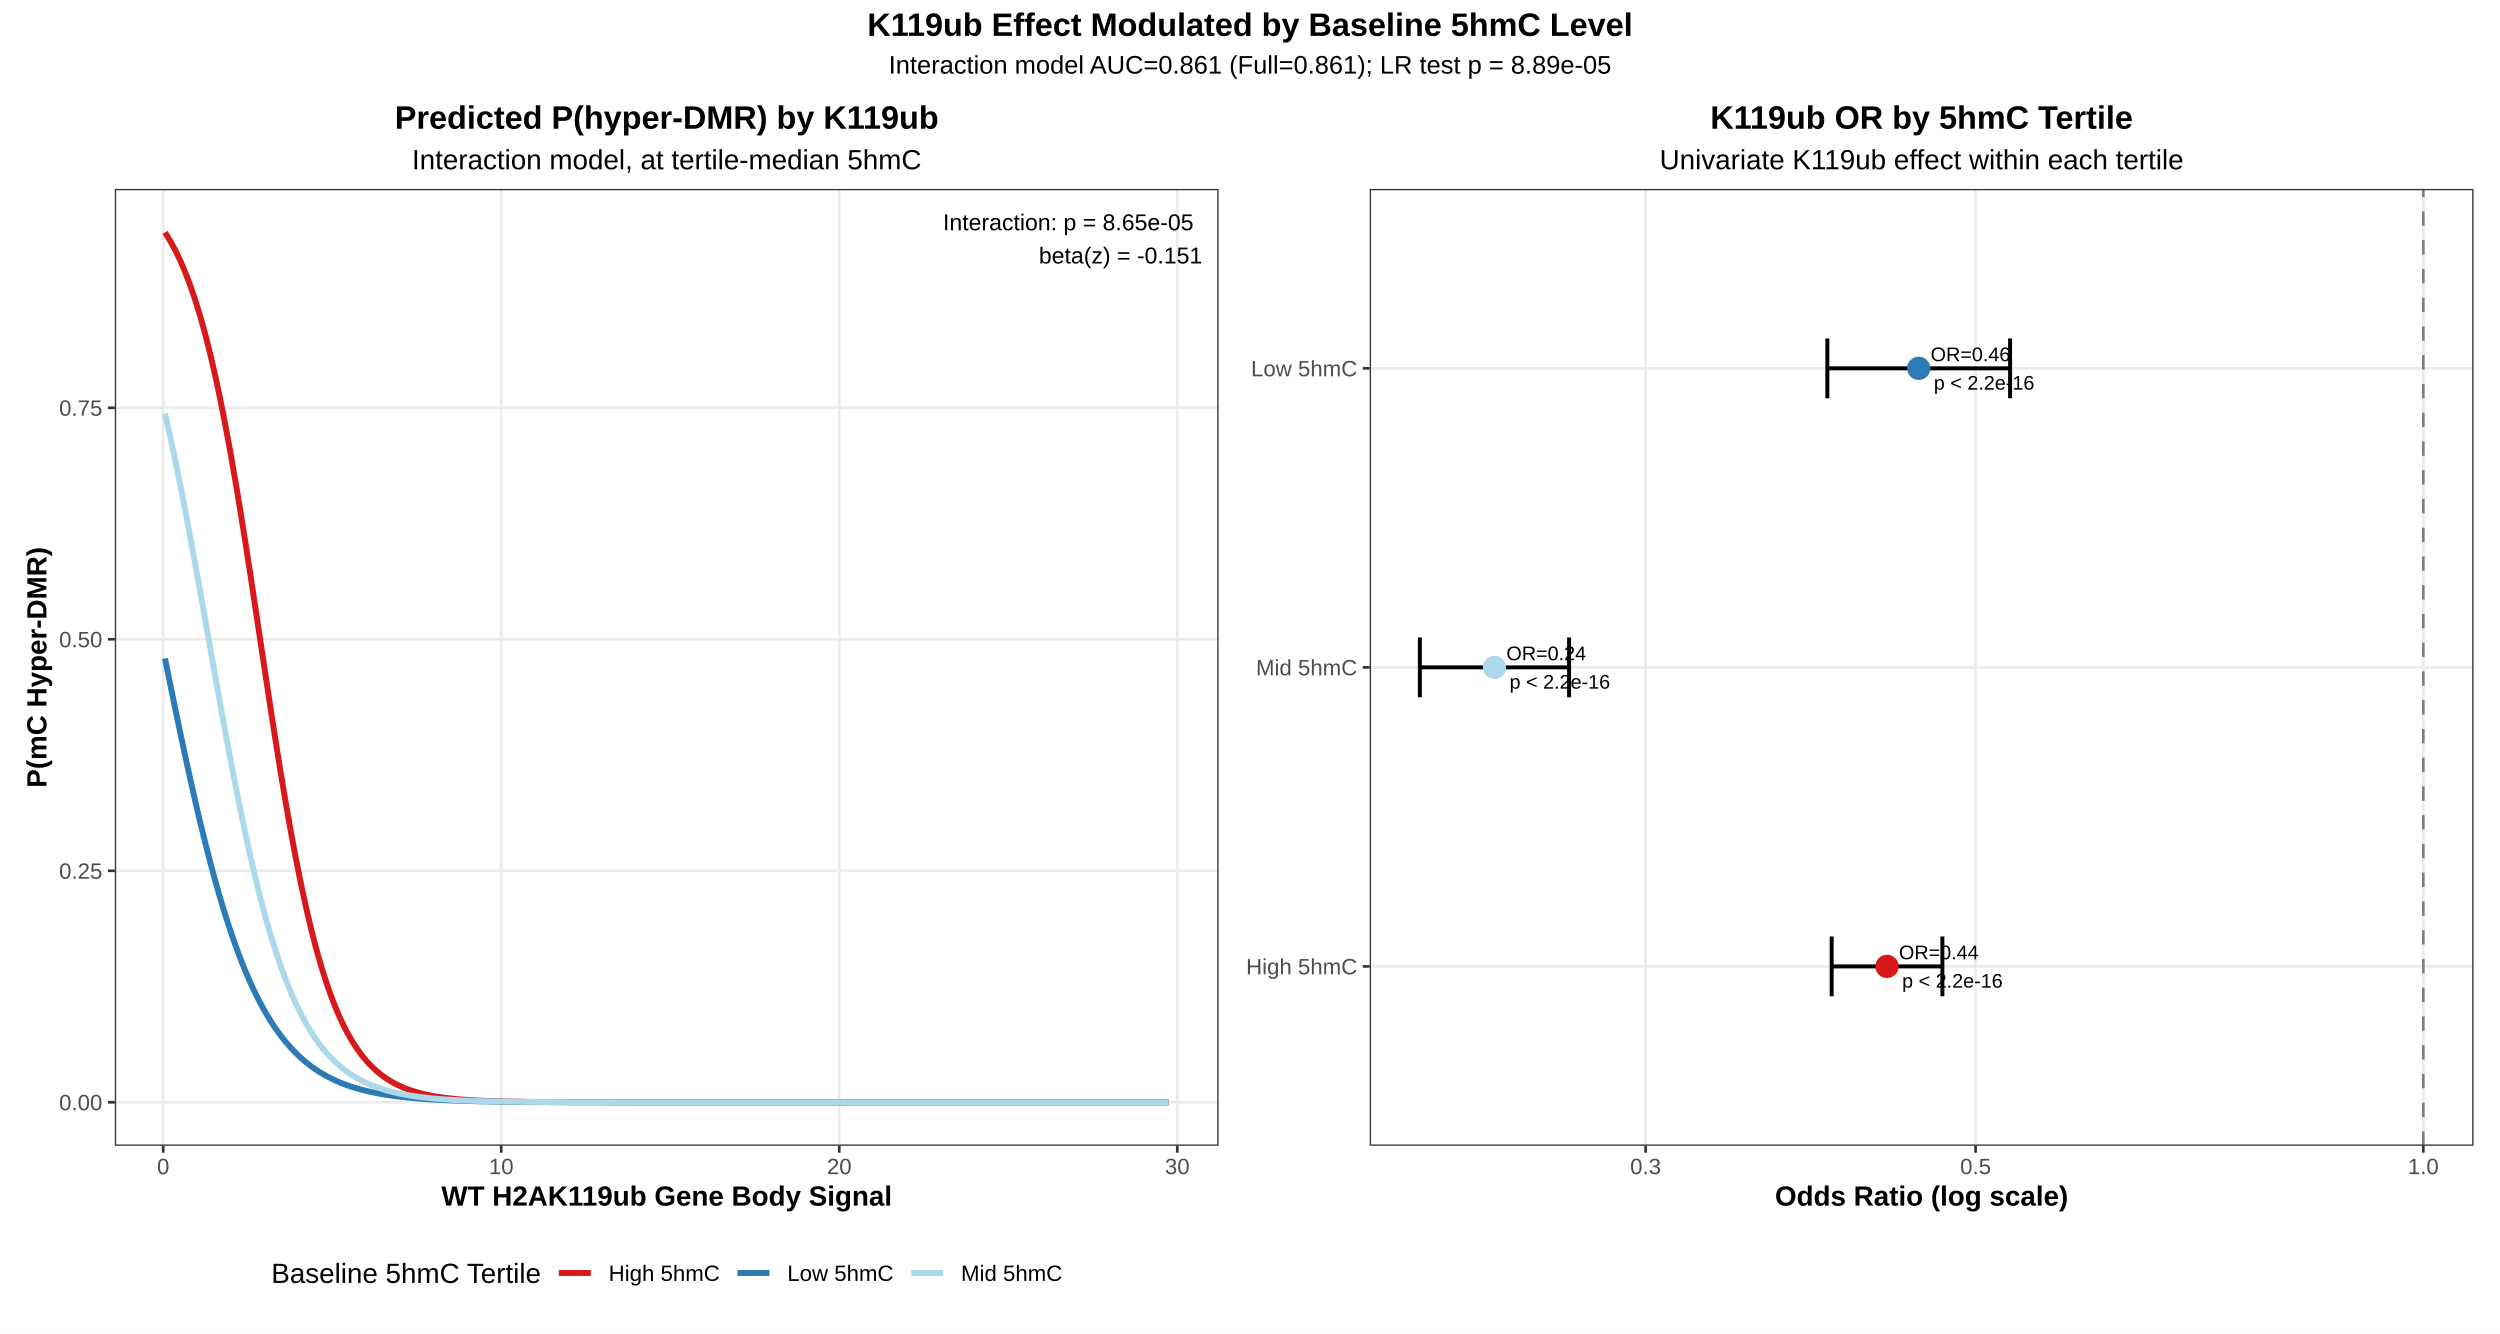
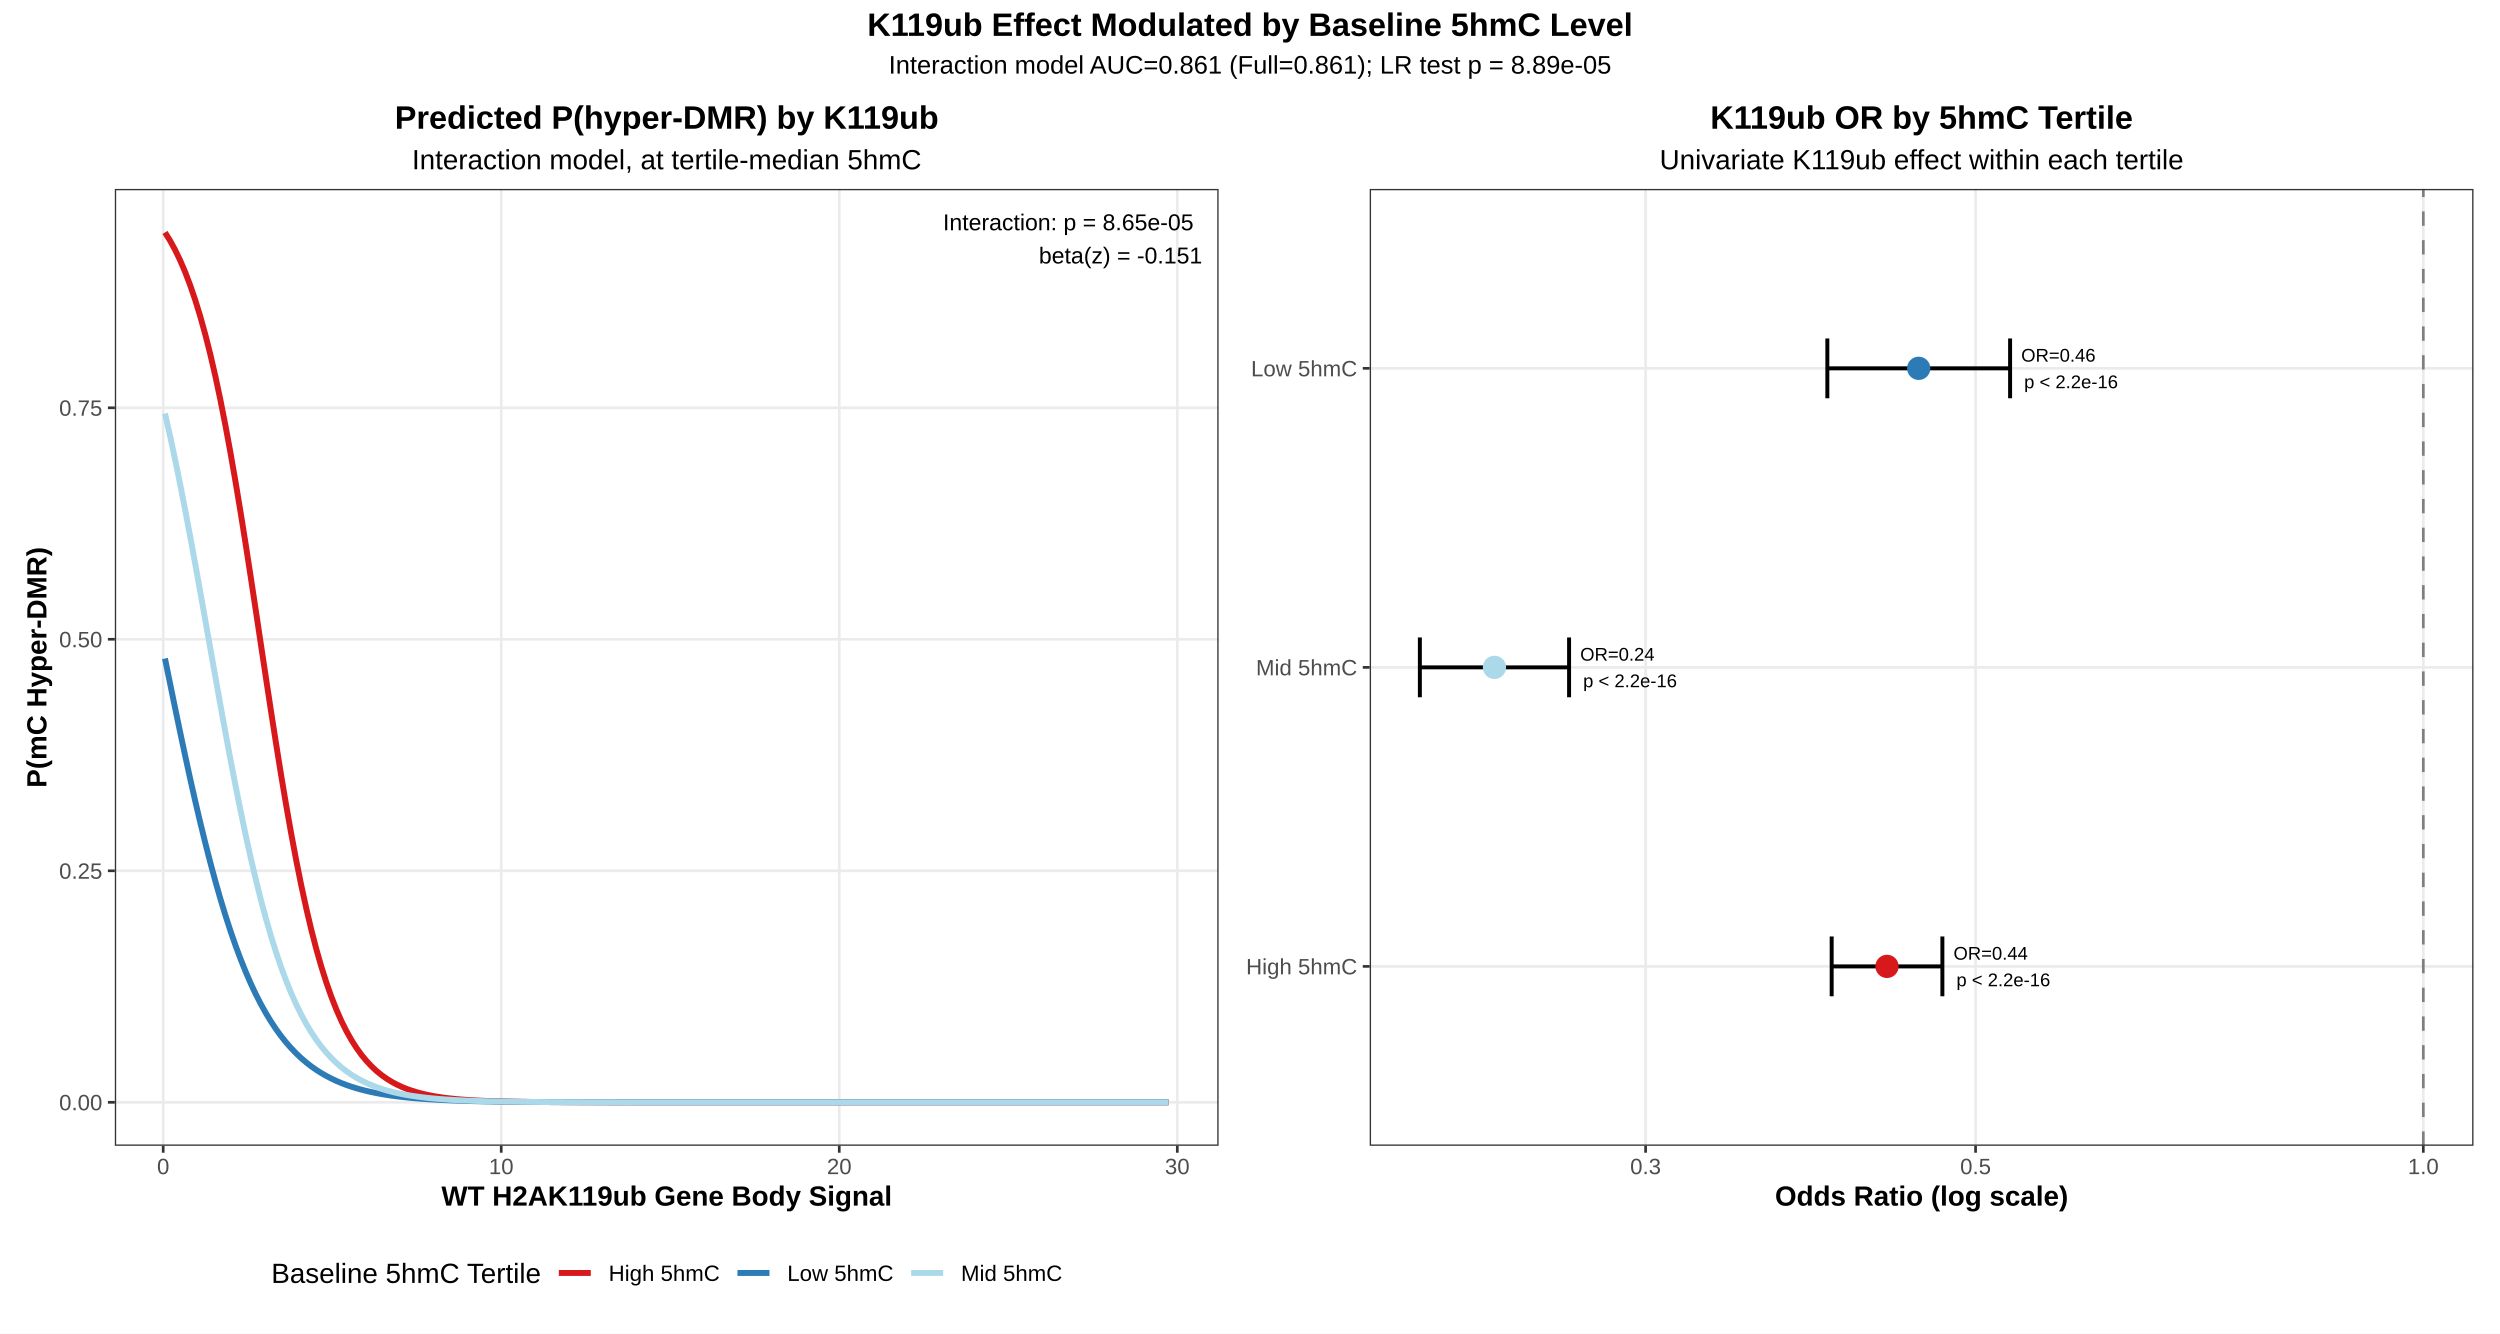
<svg xmlns="http://www.w3.org/2000/svg" width="1080.00pt" height="576.00pt" viewBox="0 0 1080.00 576.00">
  <g class="svglite">
    <defs>
      <style type="text/css">
    .svglite line, .svglite polyline, .svglite polygon, .svglite path, .svglite rect, .svglite circle {
      fill: none;
      stroke: #000000;
      stroke-linecap: round;
      stroke-linejoin: round;
      stroke-miterlimit: 10.00;
    }
    .svglite text {
      white-space: pre;
    }
    .svglite g.glyphgroup path {
      fill: inherit;
      stroke: none;
    }
  </style>
    </defs>
    <rect width="100%" height="100%" style="stroke: none; fill: #FFFFFF;" />
    <defs>
      <clipPath id="cpMC4wMHwxMDgwLjAwfDAuMDB8NTc2LjAw">
        <rect x="0.00" y="0.00" width="1080.00" height="576.00" />
      </clipPath>
    </defs>
    <g clip-path="url(#cpMC4wMHwxMDgwLjAwfDAuMDB8NTc2LjAw)">
      <rect x="0.00" y="0.00" width="1080.00" height="576.00" style="stroke-width: 1.07; stroke: #FFFFFF; fill: #FFFFFF;" />
    </g>
    <defs>
      <clipPath id="cpNDkuNjB8MTA2OC41NHw4MS42Mnw0OTQuOTg=">
        <rect x="49.60" y="81.62" width="1018.94" height="413.36" />
      </clipPath>
    </defs>
    <g clip-path="url(#cpNDkuNjB8MTA2OC41NHw4MS42Mnw0OTQuOTg=)">
</g>
    <g clip-path="url(#cpMC4wMHwxMDgwLjAwfDAuMDB8NTc2LjAw)">
</g>
    <defs>
      <clipPath id="cpNS40OHw1MzIuNDF8MzkuNjB8NTcwLjUy">
        <rect x="5.48" y="39.60" width="526.93" height="530.92" />
      </clipPath>
    </defs>
    <g clip-path="url(#cpNS40OHw1MzIuNDF8MzkuNjB8NTcwLjUy)">
      <rect x="5.48" y="39.60" width="526.93" height="530.92" style="stroke-width: 1.16; stroke: #FFFFFF; fill: #FFFFFF;" />
    </g>
    <g clip-path="url(#cpMC4wMHwxMDgwLjAwfDAuMDB8NTc2LjAw)">
</g>
    <defs>
      <clipPath id="cpNTMyLjQxfDEwNzQuNTJ8MzkuNjB8NTcwLjUy">
        <rect x="532.41" y="39.60" width="542.11" height="530.92" />
      </clipPath>
    </defs>
    <g clip-path="url(#cpNTMyLjQxfDEwNzQuNTJ8MzkuNjB8NTcwLjUy)">
      <rect x="532.41" y="39.60" width="542.11" height="530.92" style="stroke-width: 1.16; stroke: #FFFFFF; fill: #FFFFFF;" />
    </g>
    <g clip-path="url(#cpMC4wMHwxMDgwLjAwfDAuMDB8NTc2LjAw)">
</g>
    <defs>
      <clipPath id="cpNDkuNjB8NTI2LjQzfDgxLjYyfDQ5NC45OA==">
        <rect x="49.60" y="81.62" width="476.84" height="413.36" />
      </clipPath>
    </defs>
    <g clip-path="url(#cpNDkuNjB8NTI2LjQzfDgxLjYyfDQ5NC45OA==)">
      <rect x="49.60" y="81.62" width="476.84" height="413.36" style="stroke-width: 1.16; stroke: none; fill: #FFFFFF;" />
      <polyline points="49.60,476.19 526.43,476.19 " style="stroke-width: 1.16; stroke: #EBEBEB; stroke-linecap: butt;" />
      <polyline points="49.60,376.18 526.43,376.18 " style="stroke-width: 1.16; stroke: #EBEBEB; stroke-linecap: butt;" />
      <polyline points="49.60,276.17 526.43,276.17 " style="stroke-width: 1.16; stroke: #EBEBEB; stroke-linecap: butt;" />
      <polyline points="49.60,176.16 526.43,176.16 " style="stroke-width: 1.16; stroke: #EBEBEB; stroke-linecap: butt;" />
      <polyline points="70.50,494.98 70.50,81.62 " style="stroke-width: 1.16; stroke: #EBEBEB; stroke-linecap: butt;" />
      <polyline points="216.53,494.98 216.53,81.62 " style="stroke-width: 1.16; stroke: #EBEBEB; stroke-linecap: butt;" />
      <polyline points="362.56,494.98 362.56,81.62 " style="stroke-width: 1.16; stroke: #EBEBEB; stroke-linecap: butt;" />
      <polyline points="508.59,494.98 508.59,81.62 " style="stroke-width: 1.16; stroke: #EBEBEB; stroke-linecap: butt;" />
      <polyline points="71.27,100.41 73.45,103.93 75.63,107.93 77.81,112.45 79.99,117.53 82.16,123.24 84.34,129.62 86.52,136.71 88.70,144.56 90.88,153.19 93.06,162.63 95.23,172.87 97.41,183.92 99.59,195.73 101.77,208.25 103.95,221.40 106.13,235.08 108.30,249.17 110.48,263.55 112.66,278.06 114.84,292.54 117.02,306.86 119.20,320.86 121.37,334.42 123.55,347.41 125.73,359.75 127.91,371.37 130.09,382.21 132.27,392.24 134.44,401.47 136.62,409.90 138.80,417.55 140.98,424.45 143.16,430.65 145.34,436.19 147.51,441.12 149.69,445.50 151.87,449.37 154.05,452.78 156.23,455.79 158.41,458.42 160.58,460.73 162.76,462.75 164.94,464.51 167.12,466.05 169.30,467.39 171.48,468.56 173.65,469.57 175.83,470.46 178.01,471.22 180.19,471.89 182.37,472.46 184.55,472.96 186.72,473.40 188.90,473.77 191.08,474.10 193.26,474.38 195.44,474.62 197.62,474.84 199.79,475.02 201.97,475.18 204.15,475.31 206.33,475.43 208.51,475.54 210.69,475.62 212.86,475.70 215.04,475.77 217.22,475.82 219.40,475.87 221.58,475.92 223.76,475.95 225.93,475.99 228.11,476.01 230.29,476.04 232.47,476.06 234.65,476.08 236.83,476.09 239.00,476.11 241.18,476.12 243.36,476.13 245.54,476.14 247.72,476.14 249.90,476.15 252.07,476.16 254.25,476.16 256.43,476.17 258.61,476.17 260.79,476.17 262.97,476.18 265.14,476.18 267.32,476.18 269.50,476.18 271.68,476.18 273.86,476.18 276.04,476.19 278.21,476.19 280.39,476.19 282.57,476.19 284.75,476.19 286.93,476.19 289.11,476.19 291.28,476.19 293.46,476.19 295.64,476.19 297.82,476.19 300.00,476.19 302.18,476.19 304.35,476.19 306.53,476.19 308.71,476.19 310.89,476.19 313.07,476.19 315.25,476.19 317.42,476.19 319.60,476.19 321.78,476.19 323.96,476.19 326.14,476.19 328.32,476.19 330.49,476.19 332.67,476.19 334.85,476.19 337.03,476.19 339.21,476.19 341.39,476.19 343.56,476.19 345.74,476.19 347.92,476.19 350.10,476.19 352.28,476.19 354.46,476.19 356.63,476.19 358.81,476.19 360.99,476.19 363.17,476.19 365.35,476.19 367.53,476.19 369.70,476.19 371.88,476.19 374.06,476.19 376.24,476.19 378.42,476.19 380.60,476.19 382.77,476.19 384.95,476.19 387.13,476.19 389.31,476.19 391.49,476.19 393.67,476.19 395.84,476.19 398.02,476.19 400.20,476.19 402.38,476.19 404.56,476.19 406.74,476.19 408.91,476.19 411.09,476.19 413.27,476.19 415.45,476.19 417.63,476.19 419.81,476.19 421.98,476.19 424.16,476.19 426.34,476.19 428.52,476.19 430.70,476.19 432.88,476.19 435.05,476.19 437.23,476.19 439.41,476.19 441.59,476.19 443.77,476.19 445.95,476.19 448.12,476.19 450.30,476.19 452.48,476.19 454.66,476.19 456.84,476.19 459.02,476.19 461.19,476.19 463.37,476.19 465.55,476.19 467.73,476.19 469.91,476.19 472.09,476.19 474.26,476.19 476.44,476.19 478.62,476.19 480.80,476.19 482.98,476.19 485.16,476.19 487.33,476.19 489.51,476.19 491.69,476.19 493.87,476.19 496.05,476.19 498.23,476.19 500.40,476.19 502.58,476.19 504.76,476.19 " style="stroke-width: 2.56; stroke: #D7191C; stroke-linecap: butt;" />
      <polyline points="71.27,284.46 73.45,295.19 75.63,305.80 77.81,316.25 79.99,326.48 82.16,336.43 84.34,346.06 86.52,355.34 88.70,364.23 90.88,372.71 93.06,380.76 95.23,388.37 97.41,395.53 99.59,402.25 101.77,408.53 103.95,414.37 106.13,419.80 108.30,424.82 110.48,429.46 112.66,433.72 114.84,437.64 117.02,441.24 119.20,444.53 121.37,447.53 123.55,450.27 125.73,452.76 127.91,455.03 130.09,457.09 132.27,458.96 134.44,460.65 136.62,462.18 138.80,463.57 140.98,464.82 143.16,465.95 145.34,466.98 147.51,467.90 149.69,468.73 151.87,469.48 154.05,470.15 156.23,470.76 158.41,471.31 160.58,471.80 162.76,472.25 164.94,472.65 167.12,473.01 169.30,473.33 171.48,473.62 173.65,473.88 175.83,474.12 178.01,474.33 180.19,474.52 182.37,474.69 184.55,474.84 186.72,474.98 188.90,475.10 191.08,475.21 193.26,475.31 195.44,475.40 197.62,475.48 199.79,475.56 201.97,475.62 204.15,475.68 206.33,475.73 208.51,475.78 210.69,475.82 212.86,475.86 215.04,475.89 217.22,475.92 219.40,475.95 221.58,475.98 223.76,476.00 225.93,476.02 228.11,476.04 230.29,476.05 232.47,476.07 234.65,476.08 236.83,476.09 239.00,476.10 241.18,476.11 243.36,476.12 245.54,476.13 247.72,476.13 249.90,476.14 252.07,476.15 254.25,476.15 256.43,476.15 258.61,476.16 260.79,476.16 262.97,476.17 265.14,476.17 267.32,476.17 269.50,476.17 271.68,476.17 273.86,476.18 276.04,476.18 278.21,476.18 280.39,476.18 282.57,476.18 284.75,476.18 286.93,476.18 289.11,476.19 291.28,476.19 293.46,476.19 295.64,476.19 297.82,476.19 300.00,476.19 302.18,476.19 304.35,476.19 306.53,476.19 308.71,476.19 310.89,476.19 313.07,476.19 315.25,476.19 317.42,476.19 319.60,476.19 321.78,476.19 323.96,476.19 326.14,476.19 328.32,476.19 330.49,476.19 332.67,476.19 334.85,476.19 337.03,476.19 339.21,476.19 341.39,476.19 343.56,476.19 345.74,476.19 347.92,476.19 350.10,476.19 352.28,476.19 354.46,476.19 356.63,476.19 358.81,476.19 360.99,476.19 363.17,476.19 365.35,476.19 367.53,476.19 369.70,476.19 371.88,476.19 374.06,476.19 376.24,476.19 378.42,476.19 380.60,476.19 382.77,476.19 384.95,476.19 387.13,476.19 389.31,476.19 391.49,476.19 393.67,476.19 395.84,476.19 398.02,476.19 400.20,476.19 402.38,476.19 404.56,476.19 406.74,476.19 408.91,476.19 411.09,476.19 413.27,476.19 415.45,476.19 417.63,476.19 419.81,476.19 421.98,476.19 424.16,476.19 426.34,476.19 428.52,476.19 430.70,476.19 432.88,476.19 435.05,476.19 437.23,476.19 439.41,476.19 441.59,476.19 443.77,476.19 445.95,476.19 448.12,476.19 450.30,476.19 452.48,476.19 454.66,476.19 456.84,476.19 459.02,476.19 461.19,476.19 463.37,476.19 465.55,476.19 467.73,476.19 469.91,476.19 472.09,476.19 474.26,476.19 476.44,476.19 478.62,476.19 480.80,476.19 482.98,476.19 485.16,476.19 487.33,476.19 489.51,476.19 491.69,476.19 493.87,476.19 496.05,476.19 498.23,476.19 500.40,476.19 502.58,476.19 504.76,476.19 " style="stroke-width: 2.56; stroke: #2C7BB6; stroke-linecap: butt;" />
      <polyline points="71.27,178.61 73.45,188.27 75.63,198.45 77.81,209.14 79.99,220.28 82.16,231.80 84.34,243.65 86.52,255.73 88.70,267.97 90.88,280.26 93.06,292.53 95.23,304.67 97.41,316.61 99.59,328.25 101.77,339.52 103.95,350.36 106.13,360.73 108.30,370.56 110.48,379.84 112.66,388.55 114.84,396.68 117.02,404.23 119.20,411.20 121.37,417.63 123.55,423.51 125.73,428.89 127.91,433.78 130.09,438.23 132.27,442.25 134.44,445.88 136.62,449.15 138.80,452.09 140.98,454.73 143.16,457.10 145.34,459.21 147.51,461.11 149.69,462.79 151.87,464.30 154.05,465.64 156.23,466.83 158.41,467.89 160.58,468.84 162.76,469.67 164.94,470.42 167.12,471.08 169.30,471.66 171.48,472.18 173.65,472.64 175.83,473.05 178.01,473.41 180.19,473.73 182.37,474.01 184.55,474.27 186.72,474.49 188.90,474.68 191.08,474.86 193.26,475.01 195.44,475.15 197.62,475.27 199.79,475.38 201.97,475.47 204.15,475.55 206.33,475.63 208.51,475.69 210.69,475.75 212.86,475.80 215.04,475.85 217.22,475.89 219.40,475.92 221.58,475.95 223.76,475.98 225.93,476.01 228.11,476.03 230.29,476.05 232.47,476.06 234.65,476.08 236.83,476.09 239.00,476.10 241.18,476.11 243.36,476.12 245.54,476.13 247.72,476.14 249.90,476.14 252.07,476.15 254.25,476.16 256.43,476.16 258.61,476.16 260.79,476.17 262.97,476.17 265.14,476.17 267.32,476.18 269.50,476.18 271.68,476.18 273.86,476.18 276.04,476.18 278.21,476.18 280.39,476.18 282.57,476.19 284.75,476.19 286.93,476.19 289.11,476.19 291.28,476.19 293.46,476.19 295.64,476.19 297.82,476.19 300.00,476.19 302.18,476.19 304.35,476.19 306.53,476.19 308.71,476.19 310.89,476.19 313.07,476.19 315.25,476.19 317.42,476.19 319.60,476.19 321.78,476.19 323.96,476.19 326.14,476.19 328.32,476.19 330.49,476.19 332.67,476.19 334.85,476.19 337.03,476.19 339.21,476.19 341.39,476.19 343.56,476.19 345.74,476.19 347.92,476.19 350.10,476.19 352.28,476.19 354.46,476.19 356.63,476.19 358.81,476.19 360.99,476.19 363.17,476.19 365.35,476.19 367.53,476.19 369.70,476.19 371.88,476.19 374.06,476.19 376.24,476.19 378.42,476.19 380.60,476.19 382.77,476.19 384.95,476.19 387.13,476.19 389.31,476.19 391.49,476.19 393.67,476.19 395.84,476.19 398.02,476.19 400.20,476.19 402.38,476.19 404.56,476.19 406.74,476.19 408.91,476.19 411.09,476.19 413.27,476.19 415.45,476.19 417.63,476.19 419.81,476.19 421.98,476.19 424.16,476.19 426.34,476.19 428.52,476.19 430.70,476.19 432.88,476.19 435.05,476.19 437.23,476.19 439.41,476.19 441.59,476.19 443.77,476.19 445.95,476.19 448.12,476.19 450.30,476.19 452.48,476.19 454.66,476.19 456.84,476.19 459.02,476.19 461.19,476.19 463.37,476.19 465.55,476.19 467.73,476.19 469.91,476.19 472.09,476.19 474.26,476.19 476.44,476.19 478.62,476.19 480.80,476.19 482.98,476.19 485.16,476.19 487.33,476.19 489.51,476.19 491.69,476.19 493.87,476.19 496.05,476.19 498.23,476.19 500.40,476.19 502.58,476.19 504.76,476.19 " style="stroke-width: 2.56; stroke: #ABD9E9; stroke-linecap: butt;" />
      <text x="515.62" y="99.48" text-anchor="end" style="font-size: 9.96px; font-family: &quot;Arial&quot;;" textLength="108.14px" lengthAdjust="spacingAndGlyphs">Interaction: p = 8.65e-05</text>
      <text x="519.38" y="113.82" text-anchor="end" style="font-size: 9.96px; font-family: &quot;Arial&quot;;" textLength="70.52px" lengthAdjust="spacingAndGlyphs">beta(z) = -0.151</text>
      <rect x="49.60" y="81.62" width="476.84" height="413.36" style="stroke-width: 1.16; stroke: #333333;" />
    </g>
    <g clip-path="url(#cpMC4wMHwxMDgwLjAwfDAuMDB8NTc2LjAw)">
      <text x="44.22" y="479.63" text-anchor="end" style="font-size: 9.60px;fill: #4D4D4D; font-family: &quot;Arial&quot;;" textLength="18.66px" lengthAdjust="spacingAndGlyphs">0.00</text>
      <text x="44.22" y="379.62" text-anchor="end" style="font-size: 9.60px;fill: #4D4D4D; font-family: &quot;Arial&quot;;" textLength="18.66px" lengthAdjust="spacingAndGlyphs">0.25</text>
      <text x="44.22" y="279.61" text-anchor="end" style="font-size: 9.60px;fill: #4D4D4D; font-family: &quot;Arial&quot;;" textLength="18.66px" lengthAdjust="spacingAndGlyphs">0.50</text>
      <text x="44.22" y="179.60" text-anchor="end" style="font-size: 9.60px;fill: #4D4D4D; font-family: &quot;Arial&quot;;" textLength="18.66px" lengthAdjust="spacingAndGlyphs">0.75</text>
      <polyline points="46.61,476.19 49.60,476.19 " style="stroke-width: 1.16; stroke: #333333; stroke-linecap: butt;" />
      <polyline points="46.61,376.18 49.60,376.18 " style="stroke-width: 1.16; stroke: #333333; stroke-linecap: butt;" />
      <polyline points="46.61,276.17 49.60,276.17 " style="stroke-width: 1.16; stroke: #333333; stroke-linecap: butt;" />
      <polyline points="46.61,176.16 49.60,176.16 " style="stroke-width: 1.16; stroke: #333333; stroke-linecap: butt;" />
      <polyline points="70.50,497.97 70.50,494.98 " style="stroke-width: 1.16; stroke: #333333; stroke-linecap: butt;" />
      <polyline points="216.53,497.97 216.53,494.98 " style="stroke-width: 1.16; stroke: #333333; stroke-linecap: butt;" />
      <polyline points="362.56,497.97 362.56,494.98 " style="stroke-width: 1.16; stroke: #333333; stroke-linecap: butt;" />
      <polyline points="508.59,497.97 508.59,494.98 " style="stroke-width: 1.16; stroke: #333333; stroke-linecap: butt;" />
      <text x="70.50" y="507.23" text-anchor="middle" style="font-size: 9.60px;fill: #4D4D4D; font-family: &quot;Arial&quot;;" textLength="5.33px" lengthAdjust="spacingAndGlyphs">0</text>
      <text x="216.53" y="507.23" text-anchor="middle" style="font-size: 9.60px;fill: #4D4D4D; font-family: &quot;Arial&quot;;" textLength="10.66px" lengthAdjust="spacingAndGlyphs">10</text>
      <text x="362.56" y="507.23" text-anchor="middle" style="font-size: 9.60px;fill: #4D4D4D; font-family: &quot;Arial&quot;;" textLength="10.66px" lengthAdjust="spacingAndGlyphs">20</text>
      <text x="508.59" y="507.23" text-anchor="middle" style="font-size: 9.60px;fill: #4D4D4D; font-family: &quot;Arial&quot;;" textLength="10.66px" lengthAdjust="spacingAndGlyphs">30</text>
      <text x="288.02" y="520.83" text-anchor="middle" style="font-size: 12.00px; font-weight: bold; font-family: &quot;Arial&quot;;" textLength="194.66px" lengthAdjust="spacingAndGlyphs">WT H2AK119ub Gene Body Signal</text>
      <text transform="translate(20.05,288.30) rotate(-90)" text-anchor="middle" style="font-size: 12.00px; font-weight: bold; font-family: &quot;Arial&quot;;" textLength="104.03px" lengthAdjust="spacingAndGlyphs">P(mC Hyper-DMR)</text>
      <rect x="111.23" y="535.31" width="353.58" height="29.24" style="stroke-width: 1.16; stroke: none; fill: #FFFFFF;" />
      <text x="117.20" y="554.22" style="font-size: 12.00px; font-family: &quot;Arial&quot;;" textLength="116.50px" lengthAdjust="spacingAndGlyphs">Baseline 5hmC Tertile</text>
      <rect x="239.68" y="541.29" width="17.28" height="17.28" style="stroke-width: 1.16; stroke: none; fill: #FFFFFF;" />
      <line x1="241.41" y1="549.93" x2="255.23" y2="549.93" style="stroke-width: 2.56; stroke: #D7191C; stroke-linecap: butt;" />
      <rect x="316.85" y="541.29" width="17.28" height="17.28" style="stroke-width: 1.16; stroke: none; fill: #FFFFFF;" />
      <line x1="318.58" y1="549.93" x2="332.41" y2="549.93" style="stroke-width: 2.56; stroke: #2C7BB6; stroke-linecap: butt;" />
      <rect x="391.90" y="541.29" width="17.28" height="17.28" style="stroke-width: 1.16; stroke: none; fill: #FFFFFF;" />
      <line x1="393.63" y1="549.93" x2="407.45" y2="549.93" style="stroke-width: 2.56; stroke: #ABD9E9; stroke-linecap: butt;" />
      <text x="262.94" y="553.36" style="font-size: 9.60px; font-family: &quot;Arial&quot;;" textLength="47.94px" lengthAdjust="spacingAndGlyphs">High 5hmC</text>
      <text x="340.11" y="553.36" style="font-size: 9.60px; font-family: &quot;Arial&quot;;" textLength="45.81px" lengthAdjust="spacingAndGlyphs">Low 5hmC</text>
      <text x="415.16" y="553.36" style="font-size: 9.60px; font-family: &quot;Arial&quot;;" textLength="43.67px" lengthAdjust="spacingAndGlyphs">Mid 5hmC</text>
      <text x="288.02" y="73.12" text-anchor="middle" style="font-size: 12.00px; font-family: &quot;Arial&quot;;" textLength="220.06px" lengthAdjust="spacingAndGlyphs">Interaction model, at tertile-median 5hmC</text>
      <text x="288.02" y="55.60" text-anchor="middle" style="font-size: 14.00px; font-weight: bold; font-family: &quot;Arial&quot;;" textLength="234.86px" lengthAdjust="spacingAndGlyphs">Predicted P(hyper-DMR) by K119ub</text>
    </g>
    <defs>
      <clipPath id="cpNTkxLjcxfDEwNjguNTR8ODEuNjJ8NDk0Ljk4">
        <rect x="591.71" y="81.62" width="476.84" height="413.36" />
      </clipPath>
    </defs>
    <g clip-path="url(#cpNTkxLjcxfDEwNjguNTR8ODEuNjJ8NDk0Ljk4)">
      <rect x="591.71" y="81.62" width="476.84" height="413.36" style="stroke-width: 1.16; stroke: none; fill: #FFFFFF;" />
      <polyline points="591.71,417.48 1068.54,417.48 " style="stroke-width: 1.16; stroke: #EBEBEB; stroke-linecap: butt;" />
      <polyline points="591.71,288.30 1068.54,288.30 " style="stroke-width: 1.16; stroke: #EBEBEB; stroke-linecap: butt;" />
      <polyline points="591.71,159.12 1068.54,159.12 " style="stroke-width: 1.16; stroke: #EBEBEB; stroke-linecap: butt;" />
      <polyline points="710.90,494.98 710.90,81.62 " style="stroke-width: 1.16; stroke: #EBEBEB; stroke-linecap: butt;" />
      <polyline points="853.45,494.98 853.45,81.62 " style="stroke-width: 1.16; stroke: #EBEBEB; stroke-linecap: butt;" />
      <polyline points="1046.87,494.98 1046.87,81.62 " style="stroke-width: 1.16; stroke: #EBEBEB; stroke-linecap: butt;" />
      <line x1="1046.87" y1="494.98" x2="1046.87" y2="81.62" style="stroke-width: 1.16; stroke: #7F7F7F; stroke-dasharray: 6.21,6.21; stroke-linecap: butt;" />
      <polyline points="868.36,172.04 868.36,146.21 " style="stroke-width: 1.71; stroke-linecap: butt;" />
      <polyline points="868.36,159.12 789.41,159.12 " style="stroke-width: 1.71; stroke-linecap: butt;" />
      <polyline points="789.41,172.04 789.41,146.21 " style="stroke-width: 1.71; stroke-linecap: butt;" />
      <polyline points="677.84,301.22 677.84,275.38 " style="stroke-width: 1.71; stroke-linecap: butt;" />
      <polyline points="677.84,288.30 613.38,288.30 " style="stroke-width: 1.71; stroke-linecap: butt;" />
      <polyline points="613.38,301.22 613.38,275.38 " style="stroke-width: 1.71; stroke-linecap: butt;" />
      <polyline points="839.11,430.39 839.11,404.56 " style="stroke-width: 1.71; stroke-linecap: butt;" />
      <polyline points="839.11,417.48 791.28,417.48 " style="stroke-width: 1.71; stroke-linecap: butt;" />
      <polyline points="791.28,430.39 791.28,404.56 " style="stroke-width: 1.71; stroke-linecap: butt;" />
      <circle cx="828.88" cy="159.12" r="4.65" style="stroke-width: 0.77; stroke: #2C7BB6; fill: #2C7BB6;" />
      <circle cx="645.61" cy="288.30" r="4.65" style="stroke-width: 0.77; stroke: #ABD9E9; fill: #ABD9E9;" />
      <circle cx="815.19" cy="417.48" r="4.65" style="stroke-width: 0.77; stroke: #D7191C; fill: #D7191C;" />
-       <text x="834.04" y="156.03" style="font-size: 8.54px; font-family: &quot;Arial&quot;;" textLength="34.41px" lengthAdjust="spacingAndGlyphs">OR=0.46</text>
-       <text x="835.40" y="168.33" style="font-size: 8.54px; font-family: &quot;Arial&quot;;" textLength="43.45px" lengthAdjust="spacingAndGlyphs">p &lt; 2.2e-16</text>
-       <text x="650.77" y="285.21" style="font-size: 8.54px; font-family: &quot;Arial&quot;;" textLength="34.41px" lengthAdjust="spacingAndGlyphs">OR=0.24</text>
-       <text x="652.13" y="297.50" style="font-size: 8.54px; font-family: &quot;Arial&quot;;" textLength="43.45px" lengthAdjust="spacingAndGlyphs">p &lt; 2.2e-16</text>
-       <text x="820.35" y="414.39" style="font-size: 8.54px; font-family: &quot;Arial&quot;;" textLength="34.41px" lengthAdjust="spacingAndGlyphs">OR=0.44</text>
-       <text x="821.71" y="426.68" style="font-size: 8.54px; font-family: &quot;Arial&quot;;" textLength="43.45px" lengthAdjust="spacingAndGlyphs">p &lt; 2.2e-16</text>
+       <text x="873.16" y="156.23" style="font-size: 7.97px; font-family: &quot;Arial&quot;;" textLength="32.05px" lengthAdjust="spacingAndGlyphs">OR=0.46</text>
+       <text x="874.42" y="167.71" style="font-size: 7.97px; font-family: &quot;Arial&quot;;" textLength="40.44px" lengthAdjust="spacingAndGlyphs">p &lt; 2.2e-16</text>
+       <text x="682.65" y="285.41" style="font-size: 7.97px; font-family: &quot;Arial&quot;;" textLength="32.05px" lengthAdjust="spacingAndGlyphs">OR=0.24</text>
+       <text x="683.91" y="296.88" style="font-size: 7.97px; font-family: &quot;Arial&quot;;" textLength="40.44px" lengthAdjust="spacingAndGlyphs">p &lt; 2.2e-16</text>
+       <text x="843.91" y="414.59" style="font-size: 7.97px; font-family: &quot;Arial&quot;;" textLength="32.05px" lengthAdjust="spacingAndGlyphs">OR=0.44</text>
+       <text x="845.17" y="426.06" style="font-size: 7.97px; font-family: &quot;Arial&quot;;" textLength="40.44px" lengthAdjust="spacingAndGlyphs">p &lt; 2.2e-16</text>
      <rect x="591.71" y="81.62" width="476.84" height="413.36" style="stroke-width: 1.16; stroke: #333333;" />
    </g>
    <g clip-path="url(#cpMC4wMHwxMDgwLjAwfDAuMDB8NTc2LjAw)">
      <text x="586.33" y="420.91" text-anchor="end" style="font-size: 9.60px;fill: #4D4D4D; font-family: &quot;Arial&quot;;" textLength="47.94px" lengthAdjust="spacingAndGlyphs">High 5hmC</text>
      <text x="586.33" y="291.73" text-anchor="end" style="font-size: 9.60px;fill: #4D4D4D; font-family: &quot;Arial&quot;;" textLength="43.67px" lengthAdjust="spacingAndGlyphs">Mid 5hmC</text>
      <text x="586.33" y="162.56" text-anchor="end" style="font-size: 9.60px;fill: #4D4D4D; font-family: &quot;Arial&quot;;" textLength="45.81px" lengthAdjust="spacingAndGlyphs">Low 5hmC</text>
      <polyline points="588.72,417.48 591.71,417.48 " style="stroke-width: 1.16; stroke: #333333; stroke-linecap: butt;" />
      <polyline points="588.72,288.30 591.71,288.30 " style="stroke-width: 1.16; stroke: #333333; stroke-linecap: butt;" />
      <polyline points="588.72,159.12 591.71,159.12 " style="stroke-width: 1.16; stroke: #333333; stroke-linecap: butt;" />
      <polyline points="710.90,497.97 710.90,494.98 " style="stroke-width: 1.16; stroke: #333333; stroke-linecap: butt;" />
      <polyline points="853.45,497.97 853.45,494.98 " style="stroke-width: 1.16; stroke: #333333; stroke-linecap: butt;" />
      <polyline points="1046.87,497.97 1046.87,494.98 " style="stroke-width: 1.16; stroke: #333333; stroke-linecap: butt;" />
      <text x="710.90" y="507.23" text-anchor="middle" style="font-size: 9.60px;fill: #4D4D4D; font-family: &quot;Arial&quot;;" textLength="13.33px" lengthAdjust="spacingAndGlyphs">0.3</text>
      <text x="853.45" y="507.23" text-anchor="middle" style="font-size: 9.60px;fill: #4D4D4D; font-family: &quot;Arial&quot;;" textLength="13.33px" lengthAdjust="spacingAndGlyphs">0.5</text>
      <text x="1046.87" y="507.23" text-anchor="middle" style="font-size: 9.60px;fill: #4D4D4D; font-family: &quot;Arial&quot;;" textLength="13.33px" lengthAdjust="spacingAndGlyphs">1.0</text>
      <text x="830.13" y="520.83" text-anchor="middle" style="font-size: 12.00px; font-weight: bold; font-family: &quot;Arial&quot;;" textLength="126.64px" lengthAdjust="spacingAndGlyphs">Odds Ratio (log scale)</text>
      <text x="830.13" y="73.12" text-anchor="middle" style="font-size: 12.00px; font-family: &quot;Arial&quot;;" textLength="226.30px" lengthAdjust="spacingAndGlyphs">Univariate K119ub effect within each tertile</text>
      <text x="830.13" y="55.60" text-anchor="middle" style="font-size: 14.00px; font-weight: bold; font-family: &quot;Arial&quot;;" textLength="182.53px" lengthAdjust="spacingAndGlyphs">K119ub OR by 5hmC Tertile</text>
      <text x="540.00" y="31.80" text-anchor="middle" style="font-size: 11.00px; font-family: &quot;Arial&quot;;" textLength="312.38px" lengthAdjust="spacingAndGlyphs">Interaction model AUC=0.861 (Full=0.861); LR test p = 8.89e-05</text>
      <text x="540.00" y="15.50" text-anchor="middle" style="font-size: 14.00px; font-weight: bold; font-family: &quot;Arial&quot;;" textLength="330.52px" lengthAdjust="spacingAndGlyphs">K119ub Effect Modulated by Baseline 5hmC Level</text>
    </g>
  </g>
</svg>
